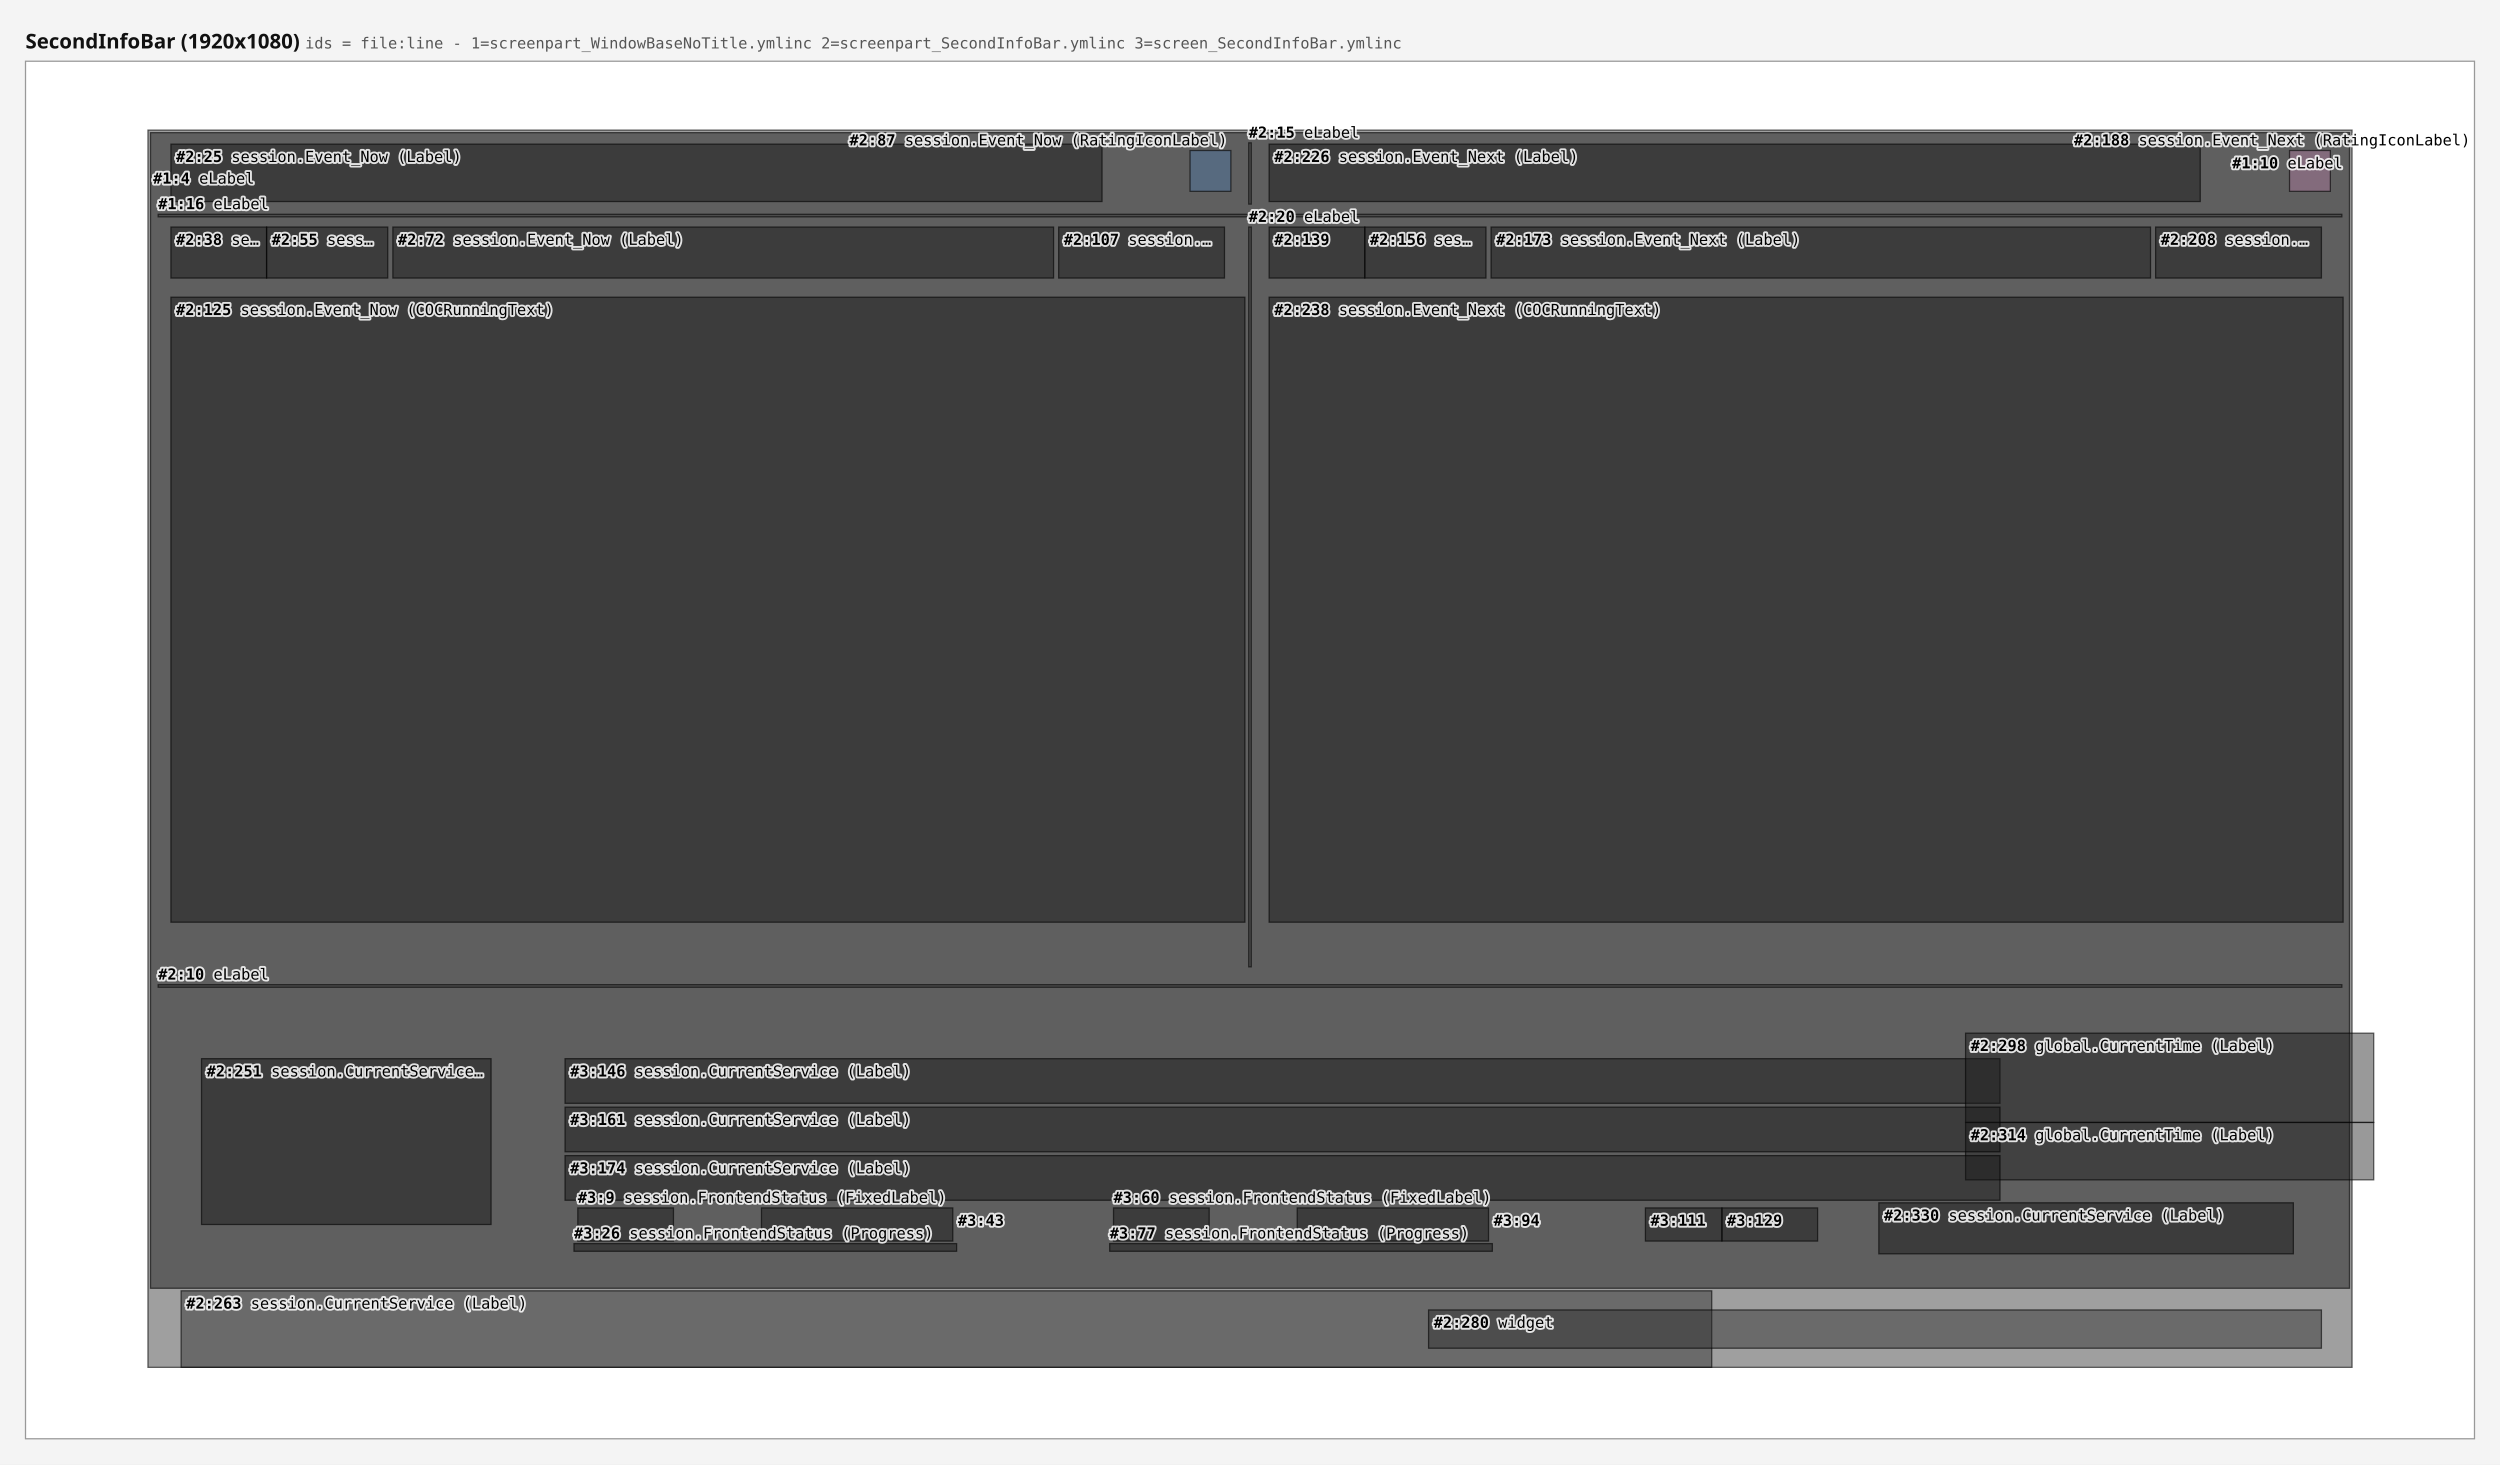
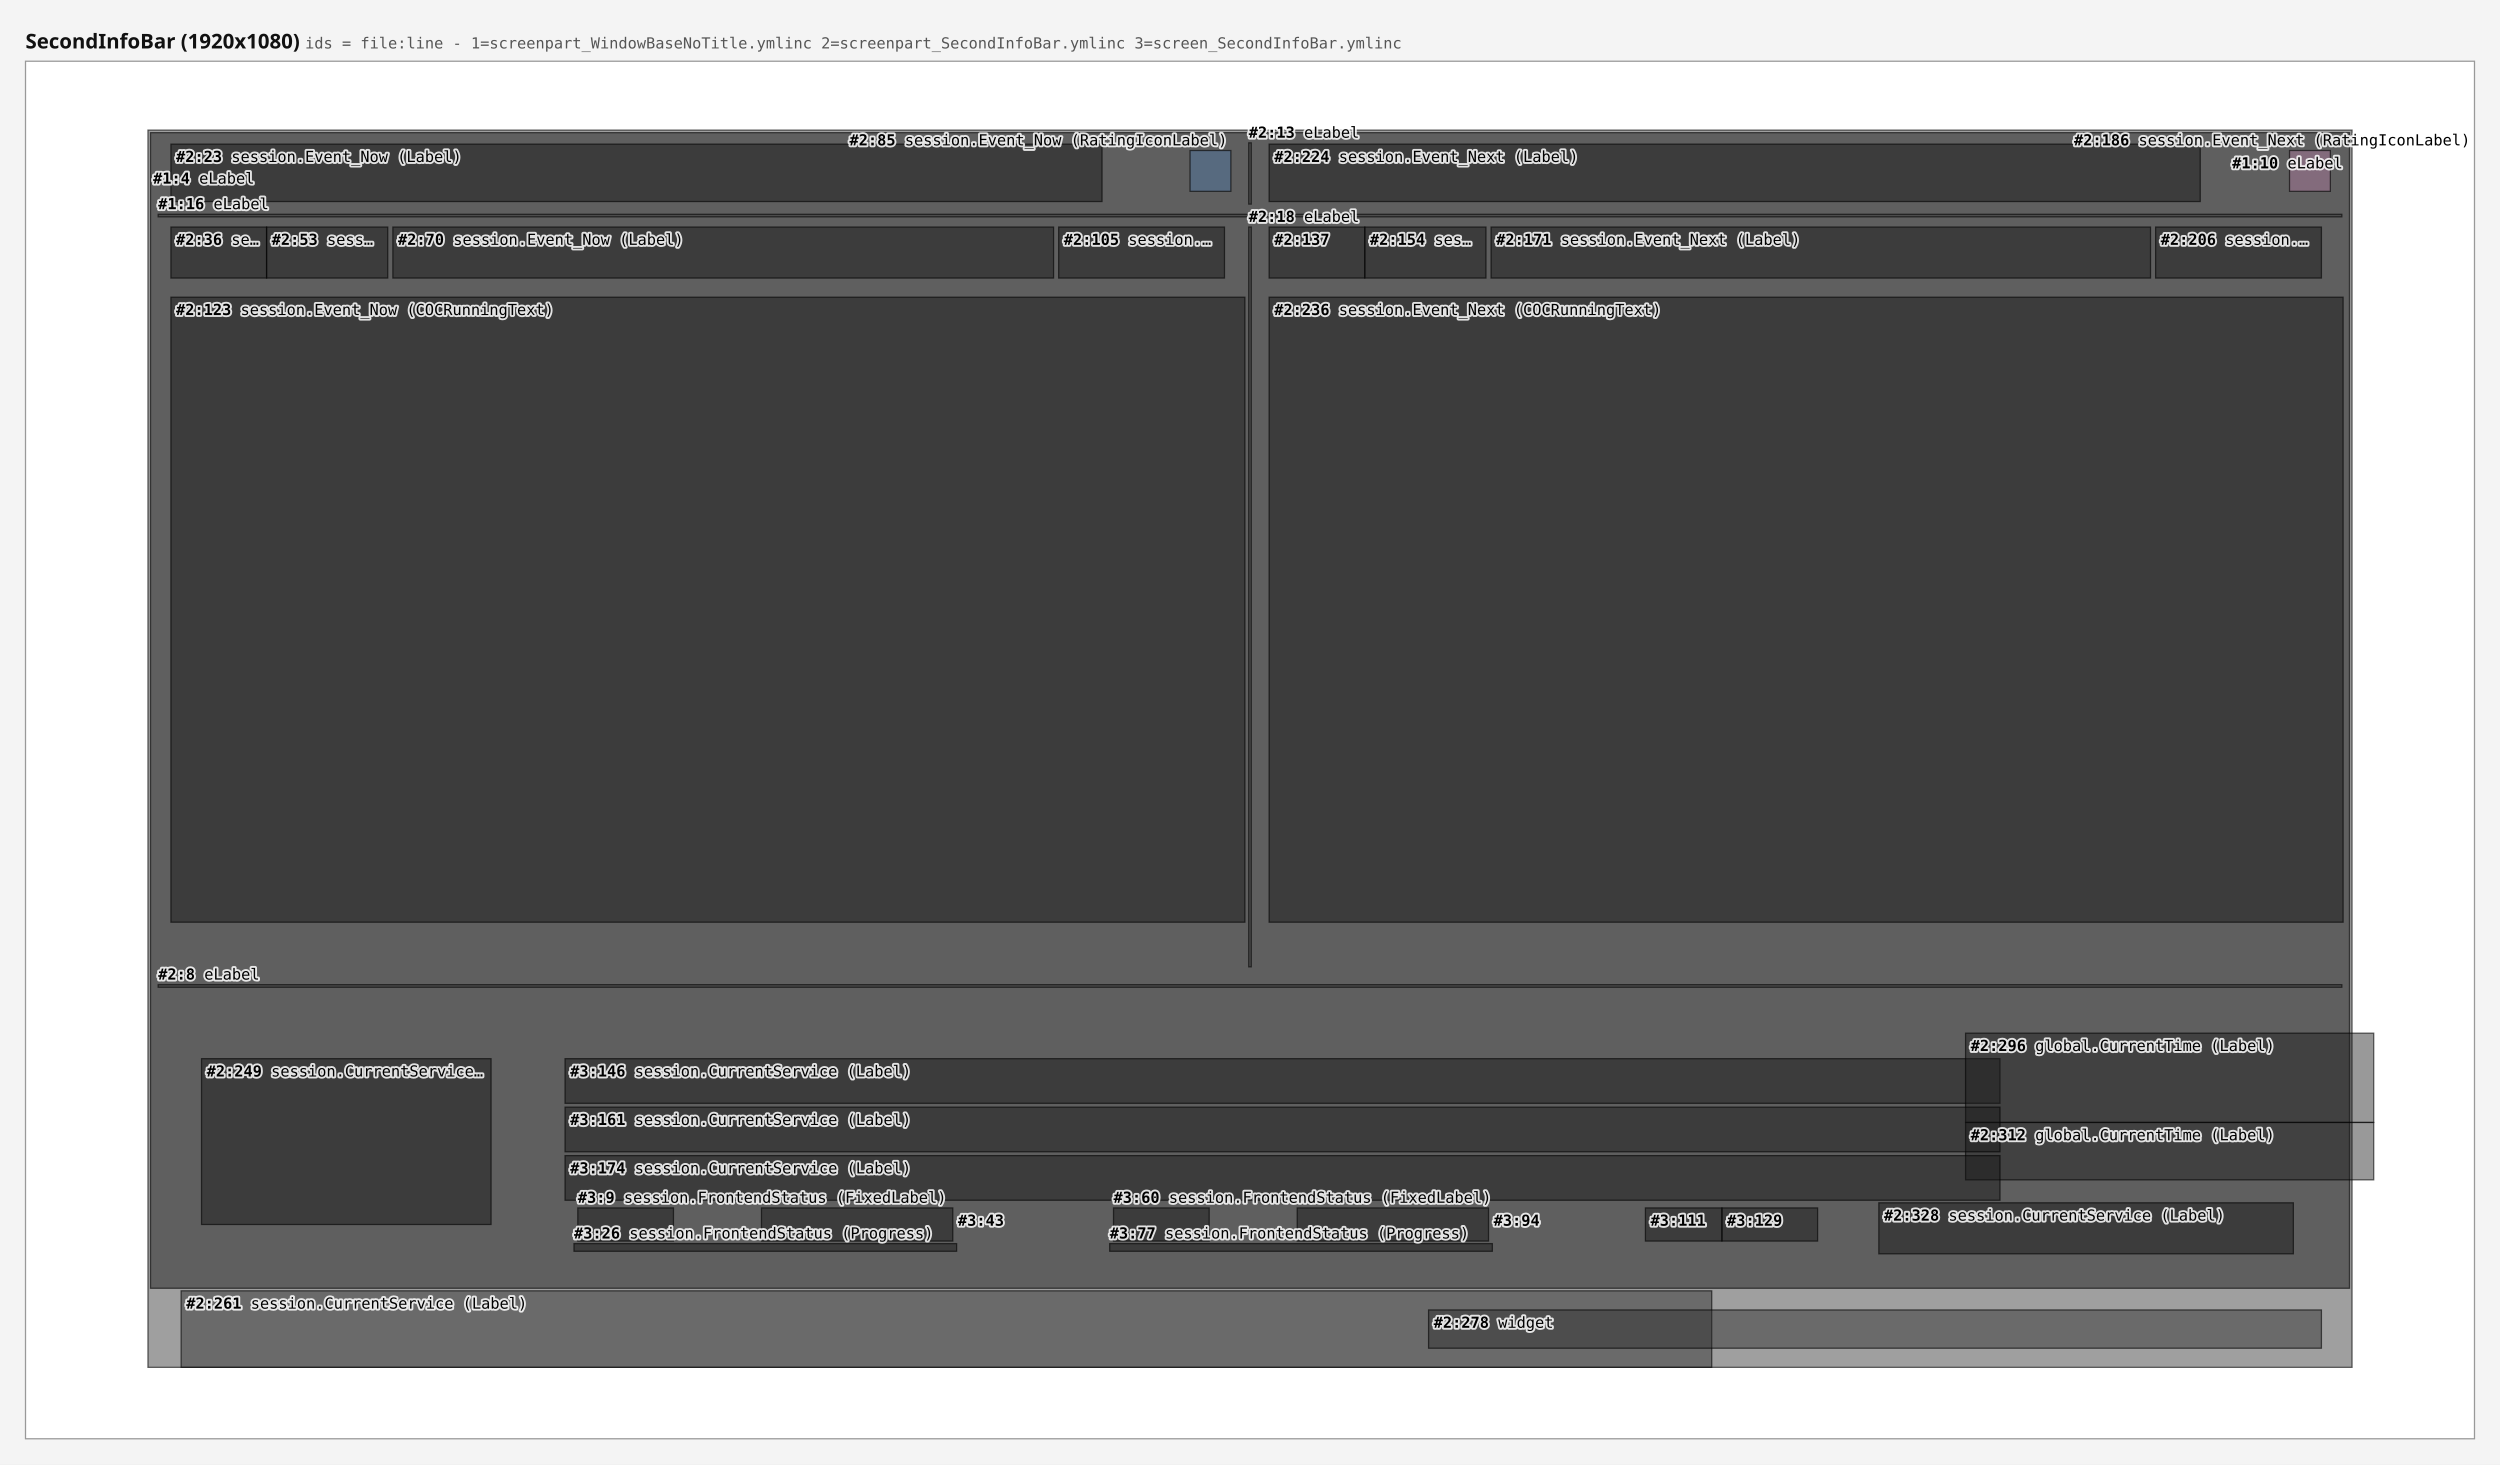
<svg xmlns="http://www.w3.org/2000/svg" width="1960" height="1148" viewBox="0 0 1960 1148">
  <rect x="0" y="0" width="1960" height="1148" fill="#f4f4f4" />
  <text x="20" y="38" font-family="sans-serif" font-size="16" font-weight="bold" fill="#111111">SecondInfoBar (1920x1080) <tspan font-family="monospace" font-size="12" font-weight="normal" fill="#555555">ids = file:line - 1=screenpart_WindowBaseNoTitle.ymlinc  2=screenpart_SecondInfoBar.ymlinc  3=screen_SecondInfoBar.ymlinc</tspan>
  </text>
  <g data-screen="0" transform="translate(20,48)">
    <rect x="0" y="0" width="1920" height="1080" fill="#ffffff" stroke="#999999" stroke-width="1" />
    <rect data-ref="0:0" data-src="screenpart_WindowBaseNoTitle.ymlinc:4" x="96" y="54" width="1728" height="970" fill="#2c2c2c" fill-opacity="0.45" stroke="#000000" stroke-opacity="0.6" stroke-width="1" />
    <rect data-ref="0:1" data-src="screenpart_WindowBaseNoTitle.ymlinc:10" x="98" y="56" width="1724" height="906" fill="#121212" fill-opacity="0.45" stroke="#000000" stroke-opacity="0.6" stroke-width="1" />
    <rect data-ref="0:2" data-src="screenpart_WindowBaseNoTitle.ymlinc:16" x="104" y="120" width="1712" height="2" fill="#363636" fill-opacity="0.45" stroke="#000000" stroke-opacity="0.6" stroke-width="1" />
-     <rect data-ref="0:3" data-src="screenpart_SecondInfoBar.ymlinc:10" x="104" y="724" width="1712" height="2" fill="#363636" fill-opacity="0.45" stroke="#000000" stroke-opacity="0.6" stroke-width="1" />
-     <rect data-ref="0:4" data-src="screenpart_SecondInfoBar.ymlinc:15" x="959" y="64" width="2" height="48" fill="#363636" fill-opacity="0.45" stroke="#000000" stroke-opacity="0.6" stroke-width="1" />
-     <rect data-ref="0:5" data-src="screenpart_SecondInfoBar.ymlinc:20" x="959" y="130" width="2" height="580" fill="#363636" fill-opacity="0.45" stroke="#000000" stroke-opacity="0.6" stroke-width="1" />
-     <rect data-ref="0:6" data-src="screenpart_SecondInfoBar.ymlinc:25" x="114" y="65" width="730" height="45" fill="#121212" fill-opacity="0.45" stroke="#000000" stroke-opacity="0.6" stroke-width="1" />
-     <rect data-ref="0:7" data-src="screenpart_SecondInfoBar.ymlinc:38" x="114" y="130" width="75" height="40" fill="#121212" fill-opacity="0.45" stroke="#000000" stroke-opacity="0.6" stroke-width="1" />
-     <rect data-ref="0:8" data-src="screenpart_SecondInfoBar.ymlinc:55" x="189" y="130" width="95" height="40" fill="#121212" fill-opacity="0.45" stroke="#000000" stroke-opacity="0.6" stroke-width="1" />
-     <rect data-ref="0:11" data-src="screenpart_SecondInfoBar.ymlinc:107" x="810" y="130" width="130" height="40" fill="#121212" fill-opacity="0.45" stroke="#000000" stroke-opacity="0.6" stroke-width="1" />
-     <rect data-ref="0:12" data-src="screenpart_SecondInfoBar.ymlinc:125" x="114" y="185" width="842" height="490" fill="#121212" fill-opacity="0.45" stroke="#000000" stroke-opacity="0.6" stroke-width="1" />
-     <rect data-ref="0:13" data-src="screenpart_SecondInfoBar.ymlinc:139" x="975" y="130" width="75" height="40" fill="#121212" fill-opacity="0.45" stroke="#000000" stroke-opacity="0.6" stroke-width="1" />
-     <rect data-ref="0:14" data-src="screenpart_SecondInfoBar.ymlinc:156" x="1050" y="130" width="95" height="40" fill="#121212" fill-opacity="0.45" stroke="#000000" stroke-opacity="0.6" stroke-width="1" />
-     <rect data-ref="0:17" data-src="screenpart_SecondInfoBar.ymlinc:208" x="1670" y="130" width="130" height="40" fill="#121212" fill-opacity="0.45" stroke="#000000" stroke-opacity="0.6" stroke-width="1" />
-     <rect data-ref="0:18" data-src="screenpart_SecondInfoBar.ymlinc:226" x="975" y="65" width="730" height="45" fill="#121212" fill-opacity="0.45" stroke="#000000" stroke-opacity="0.6" stroke-width="1" />
-     <rect data-ref="0:19" data-src="screenpart_SecondInfoBar.ymlinc:238" x="975" y="185" width="842" height="490" fill="#121212" fill-opacity="0.45" stroke="#000000" stroke-opacity="0.6" stroke-width="1" />
-     <rect data-ref="0:9" data-src="screenpart_SecondInfoBar.ymlinc:72" x="288" y="130" width="518" height="40" fill="#121212" fill-opacity="0.45" stroke="#000000" stroke-opacity="0.6" stroke-width="1" />
-     <rect data-ref="0:10" data-src="screenpart_SecondInfoBar.ymlinc:87" x="913" y="70" width="32" height="32" fill="#4e79a7" fill-opacity="0.45" stroke="#000000" stroke-opacity="0.6" stroke-width="1" />
-     <rect data-ref="0:15" data-src="screenpart_SecondInfoBar.ymlinc:173" x="1149" y="130" width="517" height="40" fill="#121212" fill-opacity="0.45" stroke="#000000" stroke-opacity="0.6" stroke-width="1" />
-     <rect data-ref="0:16" data-src="screenpart_SecondInfoBar.ymlinc:188" x="1775" y="70" width="32" height="32" fill="#b07aa1" fill-opacity="0.45" stroke="#000000" stroke-opacity="0.6" stroke-width="1" />
-     <rect data-ref="0:20" data-src="screenpart_SecondInfoBar.ymlinc:251" x="138" y="782" width="227" height="130" fill="#121212" fill-opacity="0.45" stroke="#000000" stroke-opacity="0.6" stroke-width="1" />
-     <rect data-ref="0:25" data-src="screenpart_SecondInfoBar.ymlinc:330" x="1453" y="895" width="325" height="40" fill="#121212" fill-opacity="0.45" stroke="#000000" stroke-opacity="0.6" stroke-width="1" />
+     <rect data-ref="0:3" data-src="screenpart_SecondInfoBar.ymlinc:8" x="104" y="724" width="1712" height="2" fill="#363636" fill-opacity="0.45" stroke="#000000" stroke-opacity="0.6" stroke-width="1" />
+     <rect data-ref="0:4" data-src="screenpart_SecondInfoBar.ymlinc:13" x="959" y="64" width="2" height="48" fill="#363636" fill-opacity="0.45" stroke="#000000" stroke-opacity="0.6" stroke-width="1" />
+     <rect data-ref="0:5" data-src="screenpart_SecondInfoBar.ymlinc:18" x="959" y="130" width="2" height="580" fill="#363636" fill-opacity="0.45" stroke="#000000" stroke-opacity="0.6" stroke-width="1" />
+     <rect data-ref="0:6" data-src="screenpart_SecondInfoBar.ymlinc:23" x="114" y="65" width="730" height="45" fill="#121212" fill-opacity="0.45" stroke="#000000" stroke-opacity="0.6" stroke-width="1" />
+     <rect data-ref="0:7" data-src="screenpart_SecondInfoBar.ymlinc:36" x="114" y="130" width="75" height="40" fill="#121212" fill-opacity="0.45" stroke="#000000" stroke-opacity="0.6" stroke-width="1" />
+     <rect data-ref="0:8" data-src="screenpart_SecondInfoBar.ymlinc:53" x="189" y="130" width="95" height="40" fill="#121212" fill-opacity="0.45" stroke="#000000" stroke-opacity="0.6" stroke-width="1" />
+     <rect data-ref="0:11" data-src="screenpart_SecondInfoBar.ymlinc:105" x="810" y="130" width="130" height="40" fill="#121212" fill-opacity="0.45" stroke="#000000" stroke-opacity="0.6" stroke-width="1" />
+     <rect data-ref="0:12" data-src="screenpart_SecondInfoBar.ymlinc:123" x="114" y="185" width="842" height="490" fill="#121212" fill-opacity="0.45" stroke="#000000" stroke-opacity="0.6" stroke-width="1" />
+     <rect data-ref="0:13" data-src="screenpart_SecondInfoBar.ymlinc:137" x="975" y="130" width="75" height="40" fill="#121212" fill-opacity="0.45" stroke="#000000" stroke-opacity="0.6" stroke-width="1" />
+     <rect data-ref="0:14" data-src="screenpart_SecondInfoBar.ymlinc:154" x="1050" y="130" width="95" height="40" fill="#121212" fill-opacity="0.45" stroke="#000000" stroke-opacity="0.6" stroke-width="1" />
+     <rect data-ref="0:17" data-src="screenpart_SecondInfoBar.ymlinc:206" x="1670" y="130" width="130" height="40" fill="#121212" fill-opacity="0.45" stroke="#000000" stroke-opacity="0.6" stroke-width="1" />
+     <rect data-ref="0:18" data-src="screenpart_SecondInfoBar.ymlinc:224" x="975" y="65" width="730" height="45" fill="#121212" fill-opacity="0.45" stroke="#000000" stroke-opacity="0.6" stroke-width="1" />
+     <rect data-ref="0:19" data-src="screenpart_SecondInfoBar.ymlinc:236" x="975" y="185" width="842" height="490" fill="#121212" fill-opacity="0.45" stroke="#000000" stroke-opacity="0.6" stroke-width="1" />
+     <rect data-ref="0:9" data-src="screenpart_SecondInfoBar.ymlinc:70" x="288" y="130" width="518" height="40" fill="#121212" fill-opacity="0.45" stroke="#000000" stroke-opacity="0.6" stroke-width="1" />
+     <rect data-ref="0:10" data-src="screenpart_SecondInfoBar.ymlinc:85" x="913" y="70" width="32" height="32" fill="#4e79a7" fill-opacity="0.45" stroke="#000000" stroke-opacity="0.6" stroke-width="1" />
+     <rect data-ref="0:15" data-src="screenpart_SecondInfoBar.ymlinc:171" x="1149" y="130" width="517" height="40" fill="#121212" fill-opacity="0.45" stroke="#000000" stroke-opacity="0.6" stroke-width="1" />
+     <rect data-ref="0:16" data-src="screenpart_SecondInfoBar.ymlinc:186" x="1775" y="70" width="32" height="32" fill="#b07aa1" fill-opacity="0.45" stroke="#000000" stroke-opacity="0.6" stroke-width="1" />
+     <rect data-ref="0:20" data-src="screenpart_SecondInfoBar.ymlinc:249" x="138" y="782" width="227" height="130" fill="#121212" fill-opacity="0.45" stroke="#000000" stroke-opacity="0.6" stroke-width="1" />
+     <rect data-ref="0:25" data-src="screenpart_SecondInfoBar.ymlinc:328" x="1453" y="895" width="325" height="40" fill="#121212" fill-opacity="0.45" stroke="#000000" stroke-opacity="0.6" stroke-width="1" />
    <rect data-ref="0:27" data-src="screen_SecondInfoBar.ymlinc:26" x="430" y="927" width="300" height="6" fill="#121212" fill-opacity="0.45" stroke="#000000" stroke-opacity="0.6" stroke-width="1" />
    <rect data-ref="0:30" data-src="screen_SecondInfoBar.ymlinc:77" x="850" y="927" width="300" height="6" fill="#121212" fill-opacity="0.45" stroke="#000000" stroke-opacity="0.6" stroke-width="1" />
    <rect data-ref="0:32" data-src="screen_SecondInfoBar.ymlinc:111" x="1270" y="899" width="60" height="26" fill="#121212" fill-opacity="0.45" stroke="#000000" stroke-opacity="0.6" stroke-width="1" />
    <rect data-ref="0:33" data-src="screen_SecondInfoBar.ymlinc:129" x="1330" y="899" width="75" height="26" fill="#121212" fill-opacity="0.45" stroke="#000000" stroke-opacity="0.6" stroke-width="1" />
    <rect data-ref="0:34" data-src="screen_SecondInfoBar.ymlinc:146" x="423" y="782" width="1125" height="35" fill="#121212" fill-opacity="0.45" stroke="#000000" stroke-opacity="0.6" stroke-width="1" />
    <rect data-ref="0:26" data-src="screen_SecondInfoBar.ymlinc:9" x="433" y="899" width="75" height="26" fill="#121212" fill-opacity="0.45" stroke="#000000" stroke-opacity="0.6" stroke-width="1" />
    <rect data-ref="0:28" data-src="screen_SecondInfoBar.ymlinc:43" x="577" y="899" width="150" height="26" fill="#121212" fill-opacity="0.45" stroke="#000000" stroke-opacity="0.6" stroke-width="1" />
    <rect data-ref="0:29" data-src="screen_SecondInfoBar.ymlinc:60" x="853" y="899" width="75" height="26" fill="#121212" fill-opacity="0.45" stroke="#000000" stroke-opacity="0.6" stroke-width="1" />
    <rect data-ref="0:31" data-src="screen_SecondInfoBar.ymlinc:94" x="997" y="899" width="150" height="26" fill="#121212" fill-opacity="0.45" stroke="#000000" stroke-opacity="0.6" stroke-width="1" />
-     <rect data-ref="0:23" data-src="screenpart_SecondInfoBar.ymlinc:298" x="1521" y="762" width="320" height="70" fill="#1d1d1d" fill-opacity="0.45" stroke="#000000" stroke-opacity="0.6" stroke-width="1" />
-     <rect data-ref="0:24" data-src="screenpart_SecondInfoBar.ymlinc:314" x="1521" y="832" width="320" height="45" fill="#1d1d1d" fill-opacity="0.45" stroke="#000000" stroke-opacity="0.6" stroke-width="1" />
+     <rect data-ref="0:23" data-src="screenpart_SecondInfoBar.ymlinc:296" x="1521" y="762" width="320" height="70" fill="#1d1d1d" fill-opacity="0.45" stroke="#000000" stroke-opacity="0.6" stroke-width="1" />
+     <rect data-ref="0:24" data-src="screenpart_SecondInfoBar.ymlinc:312" x="1521" y="832" width="320" height="45" fill="#1d1d1d" fill-opacity="0.45" stroke="#000000" stroke-opacity="0.6" stroke-width="1" />
    <rect data-ref="0:35" data-src="screen_SecondInfoBar.ymlinc:161" x="423" y="820" width="1125" height="35" fill="#121212" fill-opacity="0.45" stroke="#000000" stroke-opacity="0.6" stroke-width="1" />
    <rect data-ref="0:36" data-src="screen_SecondInfoBar.ymlinc:174" x="423" y="858" width="1125" height="35" fill="#121212" fill-opacity="0.45" stroke="#000000" stroke-opacity="0.6" stroke-width="1" />
-     <rect data-ref="0:21" data-src="screenpart_SecondInfoBar.ymlinc:263" x="122" y="964" width="1200" height="60" fill="#2c2c2c" fill-opacity="0.45" stroke="#000000" stroke-opacity="0.6" stroke-width="1" />
-     <rect data-ref="0:22" data-src="screenpart_SecondInfoBar.ymlinc:280" x="1100" y="979" width="700" height="30" fill="#2c2c2c" fill-opacity="0.45" stroke="#000000" stroke-opacity="0.6" stroke-width="1" />
+     <rect data-ref="0:21" data-src="screenpart_SecondInfoBar.ymlinc:261" x="122" y="964" width="1200" height="60" fill="#2c2c2c" fill-opacity="0.45" stroke="#000000" stroke-opacity="0.6" stroke-width="1" />
+     <rect data-ref="0:22" data-src="screenpart_SecondInfoBar.ymlinc:278" x="1100" y="979" width="700" height="30" fill="#2c2c2c" fill-opacity="0.45" stroke="#000000" stroke-opacity="0.6" stroke-width="1" />
    <g pointer-events="none" font-family="monospace" font-size="12" fill="#000000" stroke="#ffffff" stroke-width="3" stroke-opacity="0.85" stroke-linejoin="round" paint-order="stroke">
      <text x="100" y="96">
        <tspan font-weight="bold">#1:4</tspan> eLabel</text>
      <text x="1730" y="84">
        <tspan font-weight="bold">#1:10</tspan> eLabel</text>
      <text x="104" y="116">
        <tspan font-weight="bold">#1:16</tspan> eLabel</text>
      <text x="104" y="720">
-         <tspan font-weight="bold">#2:10</tspan> eLabel</text>
+         <tspan font-weight="bold">#2:8</tspan> eLabel</text>
      <text x="959" y="60">
-         <tspan font-weight="bold">#2:15</tspan> eLabel</text>
+         <tspan font-weight="bold">#2:13</tspan> eLabel</text>
      <text x="959" y="126">
-         <tspan font-weight="bold">#2:20</tspan> eLabel</text>
+         <tspan font-weight="bold">#2:18</tspan> eLabel</text>
      <text x="118" y="79">
-         <tspan font-weight="bold">#2:25</tspan> session.Event_Now (Label)</text>
+         <tspan font-weight="bold">#2:23</tspan> session.Event_Now (Label)</text>
      <text x="118" y="144">
-         <tspan font-weight="bold">#2:38</tspan> se…</text>
+         <tspan font-weight="bold">#2:36</tspan> se…</text>
      <text x="193" y="144">
-         <tspan font-weight="bold">#2:55</tspan> sess…</text>
+         <tspan font-weight="bold">#2:53</tspan> sess…</text>
      <text x="814" y="144">
-         <tspan font-weight="bold">#2:107</tspan> session.…</text>
+         <tspan font-weight="bold">#2:105</tspan> session.…</text>
      <text x="118" y="199">
-         <tspan font-weight="bold">#2:125</tspan> session.Event_Now (COCRunningText)</text>
+         <tspan font-weight="bold">#2:123</tspan> session.Event_Now (COCRunningText)</text>
      <text x="979" y="144">
-         <tspan font-weight="bold">#2:139</tspan>
+         <tspan font-weight="bold">#2:137</tspan>
      </text>
      <text x="1054" y="144">
-         <tspan font-weight="bold">#2:156</tspan> ses…</text>
+         <tspan font-weight="bold">#2:154</tspan> ses…</text>
      <text x="1674" y="144">
-         <tspan font-weight="bold">#2:208</tspan> session.…</text>
+         <tspan font-weight="bold">#2:206</tspan> session.…</text>
      <text x="979" y="79">
-         <tspan font-weight="bold">#2:226</tspan> session.Event_Next (Label)</text>
+         <tspan font-weight="bold">#2:224</tspan> session.Event_Next (Label)</text>
      <text x="979" y="199">
-         <tspan font-weight="bold">#2:238</tspan> session.Event_Next (COCRunningText)</text>
+         <tspan font-weight="bold">#2:236</tspan> session.Event_Next (COCRunningText)</text>
      <text x="292" y="144">
-         <tspan font-weight="bold">#2:72</tspan> session.Event_Now (Label)</text>
+         <tspan font-weight="bold">#2:70</tspan> session.Event_Now (Label)</text>
      <text x="646" y="66">
-         <tspan font-weight="bold">#2:87</tspan> session.Event_Now (RatingIconLabel)</text>
+         <tspan font-weight="bold">#2:85</tspan> session.Event_Now (RatingIconLabel)</text>
      <text x="1153" y="144">
-         <tspan font-weight="bold">#2:173</tspan> session.Event_Next (Label)</text>
+         <tspan font-weight="bold">#2:171</tspan> session.Event_Next (Label)</text>
      <text x="1606" y="66">
-         <tspan font-weight="bold">#2:188</tspan> session.Event_Next (RatingIconLabel)</text>
+         <tspan font-weight="bold">#2:186</tspan> session.Event_Next (RatingIconLabel)</text>
      <text x="142" y="796">
-         <tspan font-weight="bold">#2:251</tspan> session.CurrentService…</text>
+         <tspan font-weight="bold">#2:249</tspan> session.CurrentService…</text>
      <text x="1457" y="909">
-         <tspan font-weight="bold">#2:330</tspan> session.CurrentService (Label)</text>
+         <tspan font-weight="bold">#2:328</tspan> session.CurrentService (Label)</text>
      <text x="430" y="923">
        <tspan font-weight="bold">#3:26</tspan> session.FrontendStatus (Progress)</text>
      <text x="850" y="923">
        <tspan font-weight="bold">#3:77</tspan> session.FrontendStatus (Progress)</text>
      <text x="1274" y="913">
        <tspan font-weight="bold">#3:111</tspan>
      </text>
      <text x="1334" y="913">
        <tspan font-weight="bold">#3:129</tspan>
      </text>
      <text x="427" y="796">
        <tspan font-weight="bold">#3:146</tspan> session.CurrentService (Label)</text>
      <text x="433" y="895">
        <tspan font-weight="bold">#3:9</tspan> session.FrontendStatus (FixedLabel)</text>
      <text x="731" y="913">
        <tspan font-weight="bold">#3:43</tspan>
      </text>
      <text x="853" y="895">
        <tspan font-weight="bold">#3:60</tspan> session.FrontendStatus (FixedLabel)</text>
      <text x="1151" y="913">
        <tspan font-weight="bold">#3:94</tspan>
      </text>
      <text x="1525" y="776">
-         <tspan font-weight="bold">#2:298</tspan> global.CurrentTime (Label)</text>
+         <tspan font-weight="bold">#2:296</tspan> global.CurrentTime (Label)</text>
      <text x="1525" y="846">
-         <tspan font-weight="bold">#2:314</tspan> global.CurrentTime (Label)</text>
+         <tspan font-weight="bold">#2:312</tspan> global.CurrentTime (Label)</text>
      <text x="427" y="834">
        <tspan font-weight="bold">#3:161</tspan> session.CurrentService (Label)</text>
      <text x="427" y="872">
        <tspan font-weight="bold">#3:174</tspan> session.CurrentService (Label)</text>
      <text x="126" y="978">
-         <tspan font-weight="bold">#2:263</tspan> session.CurrentService (Label)</text>
+         <tspan font-weight="bold">#2:261</tspan> session.CurrentService (Label)</text>
      <text x="1104" y="993">
-         <tspan font-weight="bold">#2:280</tspan> widget</text>
+         <tspan font-weight="bold">#2:278</tspan> widget</text>
    </g>
  </g>
</svg>
